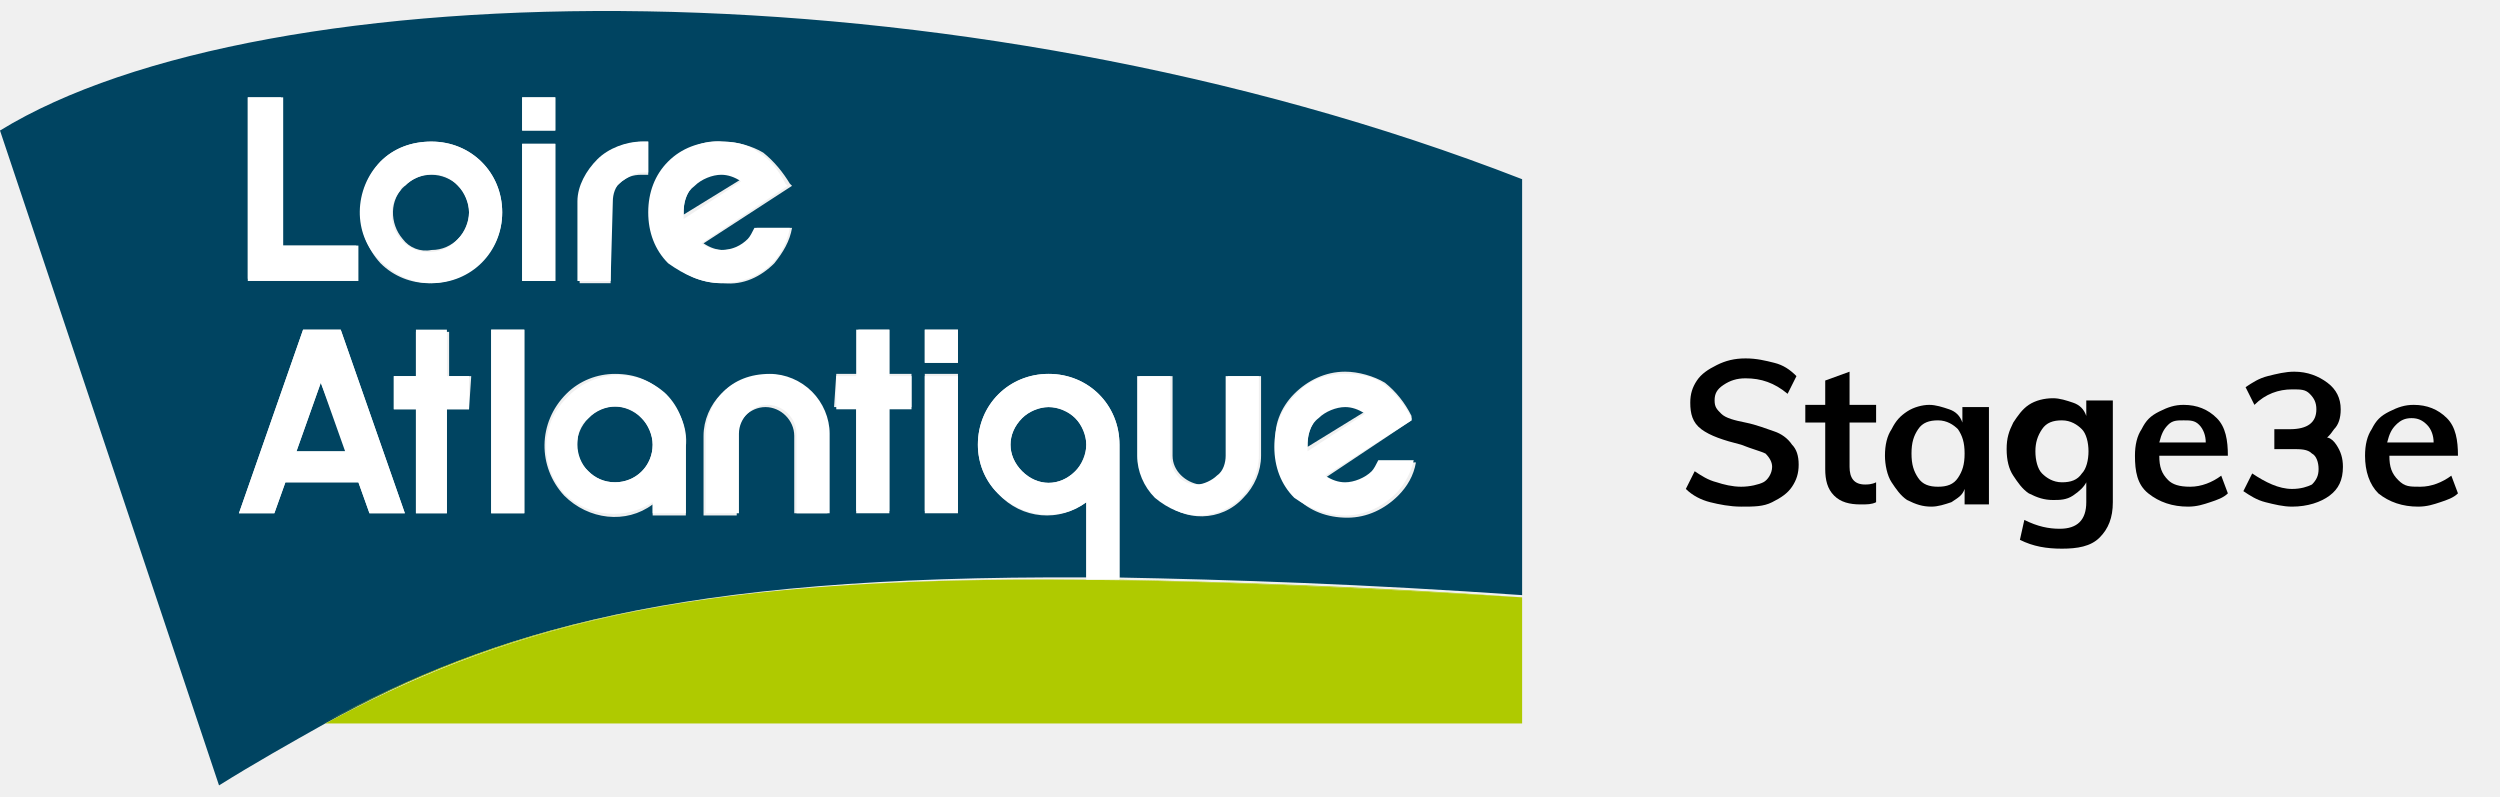
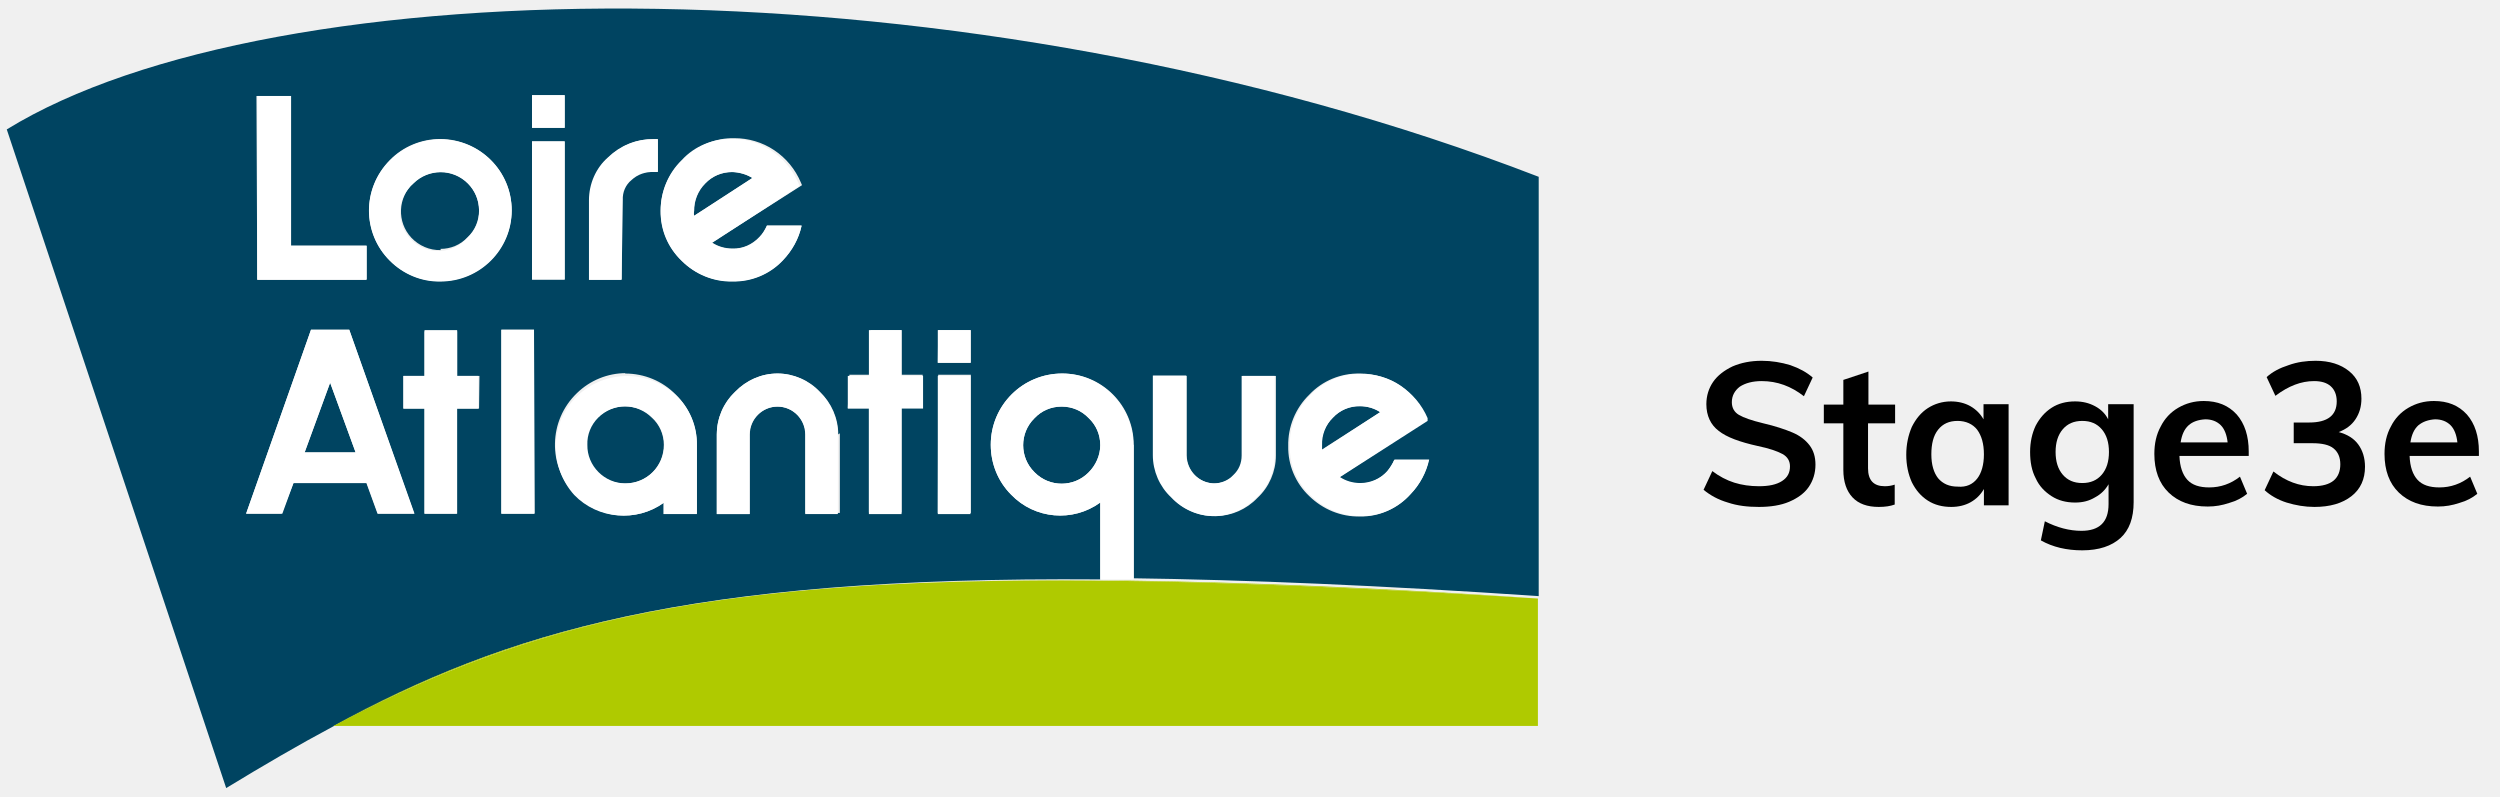
- <svg xmlns="http://www.w3.org/2000/svg" version="1.1" id="calques" x="0px" y="0px" viewBox="0 0 113 36" style="enable-background:new 0 0 113 36;" xml:space="preserve">
+ <svg xmlns="http://www.w3.org/2000/svg" version="1.1" id="calques" x="0px" y="0px" viewBox="0 0 627.8 200" style="enable-background:new 0 0 627.8 200;" xml:space="preserve">
  <style type="text/css">
	.st0{enable-background:new    ;}
	.st1{fill:#004461;}
	.st2{fill:#AFCA00;}
	.st3{fill:#FFFFFF;}
</style>
  <g id="Handicap">
    <g class="st0">
-       <path d="M77.3,22.7c-0.4-0.1-0.8-0.3-1.1-0.6l0.4-0.8c0.3,0.2,0.6,0.4,1,0.5c0.3,0.1,0.7,0.2,1.1,0.2c0.4,0,0.8-0.1,1-0.2    s0.4-0.4,0.4-0.7c0-0.2-0.1-0.4-0.3-0.6c-0.2-0.1-0.6-0.2-1.1-0.4c-0.8-0.2-1.4-0.4-1.8-0.7s-0.5-0.7-0.5-1.2c0-0.4,0.1-0.7,0.3-1    s0.5-0.5,0.9-0.7s0.8-0.3,1.3-0.3c0.5,0,0.9,0.1,1.3,0.2c0.4,0.1,0.7,0.3,1,0.6l-0.4,0.8c-0.6-0.5-1.2-0.7-1.9-0.7    c-0.4,0-0.7,0.1-1,0.3s-0.4,0.4-0.4,0.7c0,0.3,0.1,0.4,0.3,0.6s0.6,0.3,1.1,0.4c0.5,0.1,1,0.3,1.3,0.4c0.3,0.1,0.6,0.3,0.8,0.6    c0.2,0.2,0.3,0.5,0.3,0.9c0,0.4-0.1,0.7-0.3,1s-0.5,0.5-0.9,0.7c-0.4,0.2-0.8,0.2-1.4,0.2C78.2,22.9,77.7,22.8,77.3,22.7z" />
+       <path d="M433.9,126.2c-2.4-0.7-4.4-1.8-6.1-3.2l2.2-4.7c1.7,1.3,3.6,2.3,5.5,2.9c1.9,0.6,4,0.9,6.2,0.9c2.5,0,4.4-0.4,5.8-1.3    s2-2.1,2-3.7c0-1.3-0.6-2.4-1.9-3.1c-1.3-0.7-3.3-1.4-6.2-2c-4.5-1-7.8-2.2-9.8-3.8c-2-1.5-3.1-3.8-3.1-6.7c0-2.1,0.6-4,1.7-5.6    c1.1-1.6,2.8-2.9,4.9-3.9c2.1-0.9,4.5-1.4,7.3-1.4c2.5,0,4.9,0.4,7.2,1.1c2.3,0.8,4.1,1.8,5.6,3.1l-2.2,4.7    c-3.2-2.5-6.7-3.8-10.6-3.8c-2.3,0-4.1,0.5-5.5,1.4c-1.3,1-2,2.3-2,3.9c0,1.4,0.6,2.5,1.8,3.2c1.2,0.7,3.2,1.4,6.1,2.1    c3,0.7,5.4,1.5,7.3,2.3c1.9,0.8,3.3,1.9,4.3,3.2c1,1.3,1.5,2.9,1.5,4.9c0,2.1-0.6,4-1.7,5.6c-1.1,1.6-2.8,2.8-4.9,3.7    s-4.7,1.3-7.6,1.3C438.8,127.3,436.3,127,433.9,126.2z" />
    </g>
    <g class="st0">
-       <path d="M83.6,19.1v2c0,0.5,0.2,0.8,0.7,0.8c0.1,0,0.3,0,0.5-0.1v0.9c-0.2,0.1-0.4,0.1-0.7,0.1c-0.5,0-0.9-0.1-1.2-0.4    c-0.3-0.3-0.4-0.7-0.4-1.2v-2.1h-0.9v-0.8h0.9v-1.1l1.1-0.4v1.5h1.2v0.8H83.6z" />
-       <path d="M89.9,18.3v4.5h-1.1v-0.7c-0.1,0.3-0.3,0.4-0.6,0.6c-0.3,0.1-0.6,0.2-0.9,0.2c-0.4,0-0.7-0.1-1.1-0.3    c-0.3-0.2-0.5-0.5-0.7-0.8s-0.3-0.8-0.3-1.2c0-0.5,0.1-0.9,0.3-1.2c0.2-0.4,0.4-0.6,0.7-0.8c0.3-0.2,0.7-0.3,1-0.3    c0.3,0,0.6,0.1,0.9,0.2c0.3,0.1,0.5,0.3,0.6,0.6v-0.7H89.9z M88.5,21.6c0.2-0.3,0.3-0.6,0.3-1.1c0-0.5-0.1-0.8-0.3-1.1    C88.3,19.2,88,19,87.6,19c-0.4,0-0.7,0.1-0.9,0.4c-0.2,0.3-0.3,0.6-0.3,1.1c0,0.5,0.1,0.8,0.3,1.1c0.2,0.3,0.5,0.4,0.9,0.4    C88,22,88.3,21.9,88.5,21.6z" />
-       <path d="M95.5,18.3v4.4c0,0.7-0.2,1.2-0.6,1.6c-0.4,0.4-1,0.5-1.7,0.5c-0.7,0-1.3-0.1-1.9-0.4l0.2-0.9c0.6,0.3,1.1,0.4,1.6,0.4    c0.8,0,1.2-0.4,1.2-1.2v-0.9c-0.1,0.2-0.3,0.4-0.6,0.6c-0.3,0.2-0.6,0.2-0.9,0.2c-0.4,0-0.7-0.1-1.1-0.3c-0.3-0.2-0.5-0.5-0.7-0.8    s-0.3-0.7-0.3-1.2s0.1-0.8,0.3-1.2c0.2-0.3,0.4-0.6,0.7-0.8c0.3-0.2,0.7-0.3,1.1-0.3c0.3,0,0.6,0.1,0.9,0.2    c0.3,0.1,0.5,0.3,0.6,0.6v-0.7H95.5z M94.1,21.4c0.2-0.2,0.3-0.6,0.3-1s-0.1-0.8-0.3-1c-0.2-0.2-0.5-0.4-0.9-0.4    c-0.4,0-0.7,0.1-0.9,0.4S92,20,92,20.4s0.1,0.8,0.3,1s0.5,0.4,0.9,0.4S93.9,21.7,94.1,21.4z" />
-       <path d="M100.7,20.6h-3.1c0,0.5,0.1,0.8,0.4,1.1c0.2,0.2,0.5,0.3,1,0.3c0.5,0,1-0.2,1.4-0.5l0.3,0.8c-0.2,0.2-0.5,0.3-0.8,0.4    c-0.3,0.1-0.6,0.2-1,0.2c-0.7,0-1.3-0.2-1.8-0.6s-0.6-1-0.6-1.7c0-0.5,0.1-0.9,0.3-1.2c0.2-0.4,0.4-0.6,0.8-0.8s0.7-0.3,1.1-0.3    c0.6,0,1.1,0.2,1.5,0.6c0.4,0.4,0.5,1,0.5,1.7V20.6z M98,19.2c-0.2,0.2-0.3,0.4-0.4,0.8h2.1c0-0.3-0.1-0.6-0.3-0.8S99,19,98.7,19    C98.4,19,98.2,19,98,19.2z" />
-       <path d="M105.6,20.1c0.2,0.3,0.3,0.6,0.3,1c0,0.6-0.2,1-0.6,1.3c-0.4,0.3-1,0.5-1.7,0.5c-0.4,0-0.8-0.1-1.2-0.2    c-0.4-0.1-0.7-0.3-1-0.5l0.4-0.8c0.6,0.4,1.2,0.7,1.8,0.7c0.4,0,0.7-0.1,0.9-0.2c0.2-0.2,0.3-0.4,0.3-0.7c0-0.3-0.1-0.6-0.3-0.7    c-0.2-0.2-0.5-0.2-0.9-0.2h-0.8v-0.9h0.7c0.8,0,1.2-0.3,1.2-0.9c0-0.3-0.1-0.5-0.3-0.7s-0.4-0.2-0.8-0.2c-0.6,0-1.2,0.2-1.7,0.7    l-0.4-0.8c0.3-0.2,0.6-0.4,1-0.5c0.4-0.1,0.8-0.2,1.2-0.2c0.6,0,1.1,0.2,1.5,0.5s0.6,0.7,0.6,1.2c0,0.4-0.1,0.7-0.3,0.9    c-0.2,0.3-0.4,0.5-0.7,0.6C105.1,19.6,105.4,19.8,105.6,20.1z" />
-       <path d="M111.1,20.6h-3.1c0,0.5,0.1,0.8,0.4,1.1s0.5,0.3,1,0.3c0.5,0,1-0.2,1.4-0.5l0.3,0.8c-0.2,0.2-0.5,0.3-0.8,0.4    c-0.3,0.1-0.6,0.2-1,0.2c-0.7,0-1.3-0.2-1.8-0.6c-0.4-0.4-0.6-1-0.6-1.7c0-0.5,0.1-0.9,0.3-1.2c0.2-0.4,0.4-0.6,0.8-0.8    s0.7-0.3,1.1-0.3c0.6,0,1.1,0.2,1.5,0.6c0.4,0.4,0.5,1,0.5,1.7V20.6z M108.3,19.2c-0.2,0.2-0.3,0.4-0.4,0.8h2.1    c0-0.3-0.1-0.6-0.3-0.8c-0.2-0.2-0.4-0.3-0.7-0.3S108.5,19,108.3,19.2z" />
+       <path d="M469.1,106.2v11.4c0,3,1.4,4.5,4.2,4.5c0.8,0,1.6-0.1,2.5-0.4v5c-1.1,0.4-2.4,0.6-4,0.6c-2.9,0-5.1-0.8-6.6-2.4    c-1.5-1.6-2.3-3.9-2.3-6.9v-11.7h-4.9v-4.7h4.9v-6.2l6.3-2.1v8.3h6.7v4.7H469.1z" />
+       <path d="M504.4,101.5v25.4h-6.2v-4.1c-0.8,1.4-1.9,2.5-3.3,3.3c-1.4,0.8-3.1,1.2-4.9,1.2c-2.2,0-4.2-0.5-5.9-1.6    c-1.7-1.1-3-2.6-4-4.6c-0.9-2-1.4-4.3-1.4-6.9s0.5-4.9,1.4-7c1-2,2.3-3.6,4-4.7c1.7-1.1,3.7-1.7,5.8-1.7c1.8,0,3.5,0.4,4.9,1.2    s2.5,1.9,3.3,3.3v-3.8H504.4z M496.5,120.2c1.1-1.4,1.7-3.5,1.7-6.1c0-2.7-0.6-4.7-1.7-6.2c-1.1-1.4-2.8-2.2-4.9-2.2    c-2.1,0-3.7,0.7-4.9,2.2c-1.2,1.5-1.7,3.6-1.7,6.2c0,2.6,0.6,4.6,1.7,6c1.2,1.4,2.8,2.1,4.9,2.1    C493.8,122.4,495.4,121.6,496.5,120.2z" />
+       <path d="M535.8,101.5v24.6c0,4-1.1,7-3.3,9c-2.2,2-5.4,3.1-9.6,3.1c-3.9,0-7.4-0.8-10.4-2.5l1-4.8c3.1,1.6,6.2,2.4,9.2,2.4    c4.5,0,6.8-2.2,6.8-6.7v-5c-0.8,1.4-1.9,2.5-3.4,3.3c-1.5,0.9-3.1,1.3-5,1.3c-2.2,0-4.2-0.5-5.9-1.6c-1.7-1.1-3.1-2.5-4-4.5    c-1-1.9-1.4-4.1-1.4-6.6s0.5-4.7,1.4-6.6c1-1.9,2.3-3.4,4-4.5c1.7-1.1,3.7-1.6,5.9-1.6c1.9,0,3.5,0.4,5,1.2s2.6,1.9,3.3,3.3v-3.8    H535.8z M527.8,119.2c1.2-1.4,1.8-3.3,1.8-5.7c0-2.4-0.6-4.3-1.8-5.7c-1.2-1.4-2.8-2.1-4.9-2.1c-2.1,0-3.7,0.7-4.9,2.1    s-1.8,3.3-1.8,5.7c0,2.4,0.6,4.3,1.8,5.7c1.2,1.4,2.8,2.1,4.9,2.1C525,121.3,526.6,120.6,527.8,119.2z" />
+       <path d="M564.8,114.5h-17.5c0.1,2.7,0.8,4.7,2,6c1.2,1.3,3,1.9,5.5,1.9c2.8,0,5.4-0.9,7.7-2.7l1.8,4.3c-1.2,1-2.7,1.8-4.5,2.3    c-1.8,0.6-3.5,0.9-5.4,0.9c-4.2,0-7.4-1.2-9.8-3.5c-2.4-2.3-3.6-5.6-3.6-9.7c0-2.6,0.5-4.9,1.6-6.9c1-2,2.5-3.6,4.4-4.7    c1.9-1.1,4-1.7,6.4-1.7c3.5,0,6.2,1.1,8.3,3.4c2,2.3,3,5.4,3,9.3V114.5z M549.6,106.8c-1.1,1-1.7,2.4-2,4.3h11.8    c-0.2-1.9-0.8-3.4-1.7-4.3c-1-1-2.3-1.5-3.9-1.5C552,105.4,550.6,105.9,549.6,106.8z" />
+       <path d="M592.2,111.6c1.1,1.5,1.7,3.4,1.7,5.6c0,3.1-1.1,5.6-3.4,7.4c-2.3,1.8-5.4,2.7-9.3,2.7c-2.4,0-4.7-0.4-7-1.1    c-2.2-0.7-4.1-1.8-5.5-3.1l2.2-4.7c3.2,2.5,6.5,3.7,10,3.7c2.3,0,4-0.5,5.1-1.4c1.1-0.9,1.7-2.3,1.7-4.1c0-1.8-0.6-3.1-1.7-4    s-2.9-1.3-5.3-1.3H576v-5.2h3.9c4.6,0,6.9-1.8,6.9-5.3c0-1.6-0.5-2.9-1.5-3.8c-1-0.9-2.4-1.3-4.2-1.3c-3.2,0-6.4,1.2-9.7,3.7    l-2.2-4.7c1.4-1.3,3.3-2.3,5.5-3c2.2-0.8,4.5-1.1,6.8-1.1c3.5,0,6.3,0.9,8.4,2.6c2.1,1.7,3.1,4,3.1,6.9c0,2-0.5,3.7-1.5,5.2    c-1,1.5-2.4,2.5-4.2,3.2C589.5,109.1,591.1,110.1,592.2,111.6z" />
+       <path d="M622.6,114.5h-17.5c0.1,2.7,0.8,4.7,2,6c1.2,1.3,3,1.9,5.5,1.9c2.8,0,5.4-0.9,7.7-2.7l1.8,4.3c-1.2,1-2.7,1.8-4.5,2.3    c-1.8,0.6-3.5,0.9-5.4,0.9c-4.2,0-7.4-1.2-9.8-3.5c-2.4-2.3-3.6-5.6-3.6-9.7c0-2.6,0.5-4.9,1.6-6.9c1-2,2.5-3.6,4.4-4.7    c1.9-1.1,4-1.7,6.4-1.7c3.5,0,6.2,1.1,8.3,3.4c2,2.3,3,5.4,3,9.3V114.5z M607.3,106.8c-1.1,1-1.7,2.4-2,4.3h11.8    c-0.2-1.9-0.8-3.4-1.7-4.3c-1-1-2.3-1.5-3.9-1.5C609.8,105.4,608.4,105.9,607.3,106.8z" />
    </g>
  </g>
-   <path class="st1" d="M33.5,8.1c-0.3-0.2-0.6-0.3-0.9-0.3c-0.5,0-0.9,0.2-1.2,0.5c-0.3,0.3-0.5,0.8-0.5,1.2c0,0.1,0,0.1,0,0.2  L33.5,8.1z" />
-   <path class="st1" d="M61.7,18.6c-0.3-0.2-0.6-0.3-0.9-0.3c-0.5,0-0.9,0.2-1.2,0.5c-0.3,0.3-0.5,0.8-0.5,1.2c0,0.1,0,0.1,0,0.2  L61.7,18.6z" />
-   <path class="st1" d="M19.5,11.3c0.5,0,0.9-0.2,1.2-0.5c0.3-0.3,0.5-0.8,0.5-1.2c0-1-0.8-1.7-1.7-1.7c-0.5,0-0.9,0.2-1.2,0.5  c-0.7,0.6-0.7,1.7-0.1,2.4C18.5,11.2,19,11.4,19.5,11.3L19.5,11.3z" />
-   <path class="st1" d="M47.4,18.4c-0.5,0-0.9,0.2-1.2,0.5c-0.7,0.7-0.7,1.7,0,2.4c0,0,0,0,0,0c0.7,0.7,1.7,0.7,2.4,0c0,0,0,0,0,0  c0.3-0.3,0.5-0.8,0.5-1.2c0-0.5-0.2-0.9-0.5-1.2C48.3,18.6,47.8,18.4,47.4,18.4z" />
-   <path class="st1" d="M27.8,21.8c1,0,1.7-0.8,1.7-1.7c0-0.5-0.2-0.9-0.5-1.2c-0.7-0.7-1.8-0.7-2.4,0c0,0,0,0,0,0  c-0.7,0.7-0.7,1.8,0,2.4C26.9,21.6,27.3,21.8,27.8,21.8L27.8,21.8z" />
-   <path class="st1" d="M49.1,26.1v-3.4c-1.2,0.9-2.9,0.8-4-0.4c-0.6-0.6-0.9-1.4-0.9-2.2c0-1.8,1.4-3.2,3.2-3.2c1.8,0,3.2,1.4,3.2,3.2  v6h-0.2c5.2,0.1,11.3,0.3,18.4,0.8V8.1C43.1-1.9,11.9-1.4,0,5.9l9.9,29.6c1.6-1,3.2-1.9,4.8-2.8l0,0C22.4,28.5,30.5,26,49.1,26.1z   M58.5,17.8c0.6-0.6,1.4-1,2.3-1c0.6,0,1.3,0.2,1.8,0.5c0.5,0.4,0.9,0.9,1.2,1.5V19l-3.9,2.6c0.3,0.2,0.6,0.3,0.9,0.3  c0.5,0,0.9-0.2,1.3-0.5c0.1-0.2,0.2-0.3,0.3-0.5h1.6c-0.1,0.6-0.4,1.1-0.8,1.5c-0.6,0.6-1.4,1-2.3,1c-0.9,0-1.7-0.3-2.3-0.9  c-0.6-0.6-1-1.4-0.9-2.3C57.5,19.3,57.9,18.4,58.5,17.8z M51.5,17H53v3.6c0,0.7,0.6,1.2,1.2,1.3c0.3,0,0.7-0.1,0.9-0.4  c0.2-0.2,0.4-0.5,0.4-0.9V17H57v3.6c0,0.7-0.3,1.4-0.8,1.9c-1,1.1-2.7,1.1-3.7,0.1c0,0-0.1-0.1-0.1-0.1c-0.5-0.5-0.8-1.2-0.8-1.9  L51.5,17z M21.2,18.5h-1v4.7h-1.4v-4.7h-1V17h1v-2h1.5v2h1L21.2,18.5z M23.7,23.2h-1.5v-8.3h1.5L23.7,23.2z M41.8,14.9h1.5v1.5h-1.5  L41.8,14.9z M41.8,16.9h1.5v6.2h-1.5L41.8,16.9z M37.8,16.9h1v-2h1.4v2h1v1.5h-1v4.7h-1.5v-4.7h-1L37.8,16.9z M37.4,19.6v3.6h-1.5  v-3.5c0-0.7-0.6-1.3-1.3-1.3c-0.7,0-1.3,0.6-1.3,1.3l0,0v3.6h-1.5v-3.6c0-0.7,0.3-1.4,0.8-1.9c0.5-0.5,1.2-0.8,1.9-0.8  c0.7,0,1.4,0.3,1.9,0.8C37.1,18.2,37.4,18.9,37.4,19.6L37.4,19.6z M30.4,7.3c0.6-0.6,1.4-1,2.3-0.9c0.6,0,1.3,0.2,1.8,0.5  c0.5,0.4,0.9,0.9,1.2,1.4l0.1,0.1l-4,2.6c0.3,0.2,0.6,0.3,0.9,0.3c0.5,0,0.9-0.2,1.2-0.5c0.1-0.2,0.3-0.3,0.3-0.5h1.6  c-0.1,0.6-0.4,1.1-0.8,1.6c-0.6,0.6-1.4,1-2.3,0.9c-0.9,0-1.7-0.3-2.3-0.9c-0.6-0.6-1-1.4-0.9-2.3c0-0.8,0.3-1.6,0.9-2.2L30.4,7.3z   M26.2,9.1c0-0.7,0.3-1.4,0.9-1.9c0.5-0.5,1.3-0.8,2-0.8h0.2v1.5H29c-0.4,0-0.7,0.1-1,0.4c-0.3,0.2-0.4,0.6-0.4,0.9v3.6h-1.4V9.1z   M27.8,16.9c0.9,0,1.7,0.3,2.3,1c0.6,0.6,1,1.4,0.9,2.3v3.1h-1.5v-0.5c-1.2,0.9-2.9,0.7-4-0.4c-1.2-1.3-1.2-3.3,0.1-4.6  C26.2,17.2,27,16.9,27.8,16.9L27.8,16.9z M23.6,4.4h1.5v1.5h-1.5V4.4z M23.6,6.5h1.5v6.2h-1.5V6.5z M17.2,7.3  c0.6-0.6,1.4-0.9,2.3-0.9c1.8,0,3.2,1.4,3.2,3.2c0,1.8-1.5,3.2-3.3,3.2c-0.8,0-1.6-0.3-2.2-0.9C16,10.6,16,8.6,17.2,7.3  C17.2,7.3,17.2,7.3,17.2,7.3z M11.2,4.4h1.5v6.7h3.4v1.5h-4.9L11.2,4.4z M12.4,23.2h-1.6l2.9-8.3h1.7l2.9,8.3h-1.6l-0.5-1.4h-3.3  L12.4,23.2z" />
-   <polygon class="st1" points="13.4,20.4 15.7,20.4 14.5,17.3 " />
-   <path class="st2" d="M14.7,32.7h54.1V27C37.5,25.1,26.5,26.4,14.7,32.7z" />
-   <path class="st2" d="M68.9,27L68.9,27z" />
-   <path class="st2" d="M68.8,27L68.8,27c-7.1-0.5-13.2-0.7-18.4-0.8h-1.3c-18.6-0.2-26.7,2.3-34.5,6.5l0,0  C26.5,26.4,37.5,25.1,68.8,27z" />
-   <path class="st3" d="M19.5,12.8c1.8,0,3.2-1.4,3.2-3.2c0-1.8-1.4-3.2-3.2-3.2c-0.9,0-1.7,0.3-2.3,0.9c-1.2,1.2-1.3,3.3,0,4.5  c0,0,0,0,0,0C17.8,12.4,18.6,12.8,19.5,12.8z M18.3,8.4c0.7-0.7,1.8-0.7,2.4,0c0.3,0.3,0.5,0.8,0.5,1.2c0,0.5-0.2,0.9-0.5,1.2  c-0.6,0.7-1.7,0.8-2.4,0.2c-0.7-0.6-0.8-1.7-0.2-2.4C18.1,8.5,18.2,8.4,18.3,8.4z" />
-   <rect x="23.6" y="6.5" class="st3" width="1.5" height="6.2" />
-   <path class="st3" d="M27.7,9.1c0-0.3,0.1-0.7,0.4-0.9c0.3-0.2,0.6-0.4,1-0.4h0.2V6.4H29c-0.7,0-1.5,0.3-2,0.8  c-0.5,0.5-0.9,1.2-0.9,1.9v3.6h1.5L27.7,9.1z" />
-   <polygon class="st3" points="20.2,14.9 18.8,14.9 18.8,17 17.8,17 17.8,18.5 18.8,18.5 18.8,23.2 20.2,23.2 20.2,18.5 21.2,18.5   21.2,17 20.2,17 " />
-   <rect x="22.2" y="14.9" class="st3" width="1.5" height="8.3" />
-   <path class="st3" d="M25.5,22.3c1.1,1.1,2.8,1.2,4,0.4v0.5H31v-3.1c0-0.9-0.3-1.7-0.9-2.3c-1.3-1.2-3.3-1.1-4.5,0.2  C24.4,19.2,24.4,21.1,25.5,22.3z M26.6,18.9c0.7-0.7,1.8-0.7,2.4,0c0,0,0,0,0,0c0.3,0.3,0.5,0.8,0.5,1.2c0,1-0.8,1.7-1.7,1.7  c-1,0-1.7-0.8-1.7-1.7C26.1,19.6,26.2,19.2,26.6,18.9z" />
-   <path class="st3" d="M32.7,17.7c-0.5,0.5-0.8,1.2-0.8,1.9v3.6h1.5v-3.6c0-0.7,0.6-1.3,1.3-1.3c0.7,0,1.3,0.6,1.3,1.3l0,0v3.6h1.5  v-3.6c0-0.7-0.3-1.4-0.8-1.9c-0.5-0.5-1.2-0.8-1.9-0.8C33.9,16.9,33.2,17.2,32.7,17.7z" />
-   <polygon class="st3" points="38.7,23.2 40.2,23.2 40.2,18.5 41.2,18.5 41.2,17 40.2,17 40.2,14.9 38.7,14.9 38.7,17 37.8,17   37.8,18.5 38.7,18.5 " />
-   <rect x="41.8" y="17" class="st3" width="1.5" height="6.2" />
-   <rect x="41.8" y="14.9" class="st3" width="1.5" height="1.5" />
-   <path class="st3" d="M50.6,20.1c0-1.8-1.4-3.2-3.2-3.2c-1.8,0-3.2,1.4-3.2,3.2c0,0.8,0.3,1.6,0.9,2.2c1.1,1.1,2.8,1.3,4,0.4v3.5h1.5  V20.1z M48.6,21.3c-0.7,0.7-1.7,0.7-2.4,0c0,0,0,0,0,0c-0.7-0.7-0.7-1.7,0-2.4c0,0,0,0,0,0c0.3-0.3,0.8-0.5,1.2-0.5  c0.5,0,0.9,0.2,1.2,0.5c0.3,0.3,0.5,0.8,0.5,1.2C49.1,20.6,48.9,21,48.6,21.3L48.6,21.3z" />
-   <path class="st3" d="M49.1,26.1L49.1,26.1z" />
-   <path class="st3" d="M54.2,23.3c0.7,0,1.4-0.3,1.9-0.8c0.5-0.5,0.8-1.2,0.8-1.9V17h-1.5v3.6c0,0.3-0.1,0.7-0.4,0.9  c-0.2,0.2-0.6,0.4-0.9,0.4c-0.7,0-1.2-0.6-1.2-1.3V17h-1.5v3.6c0,0.7,0.3,1.4,0.8,1.9C52.8,23,53.5,23.3,54.2,23.3z" />
-   <path class="st3" d="M32.6,12.8c0.9,0,1.7-0.3,2.3-0.9c0.4-0.4,0.7-1,0.8-1.6h-1.6c-0.1,0.2-0.2,0.4-0.3,0.5  c-0.3,0.3-0.7,0.5-1.2,0.5c-0.3,0-0.6-0.1-0.9-0.3l3.9-2.6l-0.1-0.1c-0.3-0.6-0.7-1.1-1.2-1.4c-0.5-0.4-1.1-0.5-1.8-0.5  c-0.9,0-1.7,0.3-2.3,0.9c-0.6,0.6-0.9,1.4-0.9,2.3c0,0.9,0.3,1.7,0.9,2.3C30.9,12.4,31.7,12.8,32.6,12.8z M31.4,8.4  c0.3-0.3,0.8-0.5,1.2-0.5c0.3,0,0.6,0.1,0.9,0.3l-2.6,1.7c0-0.1,0-0.1,0-0.2C30.9,9.1,31,8.7,31.4,8.4z" />
-   <path class="st3" d="M60.8,23.3c0.9,0,1.7-0.4,2.3-1c0.4-0.4,0.7-1,0.8-1.5h-1.6c-0.1,0.2-0.2,0.4-0.3,0.5c-0.3,0.3-0.8,0.5-1.2,0.5  c-0.3,0-0.6-0.1-0.9-0.3l3.9-2.5v-0.1c-0.3-0.6-0.7-1.1-1.2-1.5c-0.5-0.4-1.1-0.5-1.8-0.5c-0.9,0-1.7,0.3-2.3,1  c-0.6,0.6-0.9,1.4-0.9,2.3c0,0.9,0.3,1.7,0.9,2.3C59.2,23,60,23.3,60.8,23.3z M59.6,18.9c0.3-0.3,0.8-0.5,1.2-0.5  c0.3,0,0.6,0.1,0.9,0.3l-2.6,1.7c0-0.1,0-0.1,0-0.2C59.1,19.7,59.2,19.2,59.6,18.9z" />
-   <polygon class="st3" points="16.2,11.1 12.8,11.1 12.8,4.4 11.2,4.4 11.2,12.7 16.2,12.7 " />
-   <path class="st3" d="M16.7,23.2h1.6l-2.9-8.3h-1.7l-2.9,8.3h1.6l0.5-1.4h3.3L16.7,23.2z M13.4,20.4l1.1-3.1l1.1,3.1L13.4,20.4z" />
-   <rect x="23.6" y="4.4" class="st3" width="1.5" height="1.5" />
+   <path class="st1" d="M189,44.7c-1.5-0.9-3.3-1.4-5.1-1.5c-2.6,0-5,1-6.8,2.9c-1.8,1.8-2.8,4.3-2.8,6.9c-0.1,0.4-0.1,0.8,0,1.2  L189,44.7z" />
+   <path class="st1" d="M346.6,103.5c-1.5-1-3.3-1.5-5.1-1.5c-2.6-0.1-5.1,1-6.8,2.9c-1.9,1.8-2.9,4.3-2.9,6.9c0,0.4,0,0.8,0,1.2  L346.6,103.5z" />
+   <path class="st1" d="M110.6,62.5c2.6,0,5-1,6.8-2.9c1.9-1.8,2.9-4.2,2.9-6.8c0-5.3-4.4-9.7-9.7-9.6c-2.5,0-5,1-6.8,2.8  c-3.9,3.6-4.2,9.7-0.5,13.7c1.9,2,4.6,3.2,7.4,3.1L110.6,62.5z" />
+   <path class="st1" d="M266.6,102.1c-2.6,0-5,1-6.8,2.9c-3.8,3.7-3.8,9.8-0.1,13.5c0,0,0.1,0.1,0.1,0.1c3.7,3.8,9.8,3.8,13.5,0.1  c0,0,0.1-0.1,0.1-0.1c1.8-1.8,2.9-4.3,2.9-6.8c0-2.6-1-5-2.9-6.8C271.6,103.1,269.2,102.1,266.6,102.1z" />
+   <path class="st1" d="M157,121.4c5.4,0,9.7-4.3,9.7-9.7c0-2.6-1.1-5.1-3-6.8c-3.8-3.8-9.9-3.8-13.7,0c0,0,0,0,0,0  c-3.8,3.8-3.8,9.9,0,13.7c1.8,1.8,4.2,2.8,6.8,2.8H157z" />
+   <path class="st1" d="M276.3,145.5v-19.3c-6.9,5-16.4,4.2-22.4-2c-3.3-3.3-5.1-7.8-5.1-12.5c0-9.9,8-17.9,18-17.9  c9.9,0,17.9,8,17.9,17.9v33.5h-1.1c29.3,0.4,63.2,1.8,102.8,4.5V44.4C242.5-11.2,68.3-8.5,1.7,32.5l55.1,165.4  c9.2-5.6,18.1-10.8,26.9-15.5l0,0C127.1,158.8,172.2,144.7,276.3,145.5z M328.8,99.1c3.3-3.5,7.9-5.4,12.7-5.3c3.5,0,7,1,10,3  c3,2,5.3,4.8,6.7,8.1v0.7l-22,14.3c1.5,1,3.3,1.5,5.1,1.5c2.7,0.1,5.2-1,7-3c0.8-0.9,1.4-1.8,1.8-2.9h8.7c-0.7,3.2-2.3,6.2-4.6,8.6  c-3.2,3.6-7.9,5.7-12.7,5.6c-4.8,0.1-9.3-1.8-12.7-5.1c-3.5-3.3-5.4-7.9-5.3-12.6C323.4,107.2,325.3,102.5,328.8,99.1z M289.7,94.4  h8.3v20c0.1,3.8,3.1,7,7,7c1.9,0,3.7-0.8,5-2.1c1.3-1.3,2.1-3.1,2.1-4.9v-20h8.3v20c0,4-1.7,7.9-4.6,10.6  c-5.6,5.9-14.9,6.2-20.8,0.6c-0.2-0.2-0.4-0.4-0.6-0.6c-2.9-2.8-4.6-6.6-4.6-10.6L289.7,94.4z M120.3,102.6h-5.6V129h-8.1v-26.4  h-5.3v-8.2h5.3V83.2h8.2v11.2h5.6L120.3,102.6z M134.3,129h-8.4V82.8h8.2L134.3,129z M235.6,82.9h8.2v8.2h-8.3L235.6,82.9z   M235.6,94.1h8.2v34.7h-8.3L235.6,94.1z M213.3,94.1h5.3V82.9h7.8v11.2h5.3v8.2h-5.3v26.4h-8.2v-26.2h-5.3L213.3,94.1z M210.9,108.8  v20h-8.6v-19.7c0-3.9-3.2-7-7-7c-3.9,0-7,3.2-7,7l0,0v20H180v-20c0-4,1.6-7.9,4.6-10.7c2.8-2.9,6.6-4.6,10.7-4.6  c4,0,7.9,1.7,10.6,4.6c2.9,2.8,4.6,6.6,4.6,10.7L210.9,108.8z M171.8,40c3.3-3.5,7.9-5.4,12.6-5.3c3.5,0,7,1,10,3  c3,2,5.3,4.8,6.7,8.1l0.3,0.7l-22.6,14.4c1.5,1,3.3,1.5,5.1,1.5c2.6,0.1,5-1,6.8-2.9c0.8-0.8,1.4-1.8,1.9-2.9h8.7  c-0.7,3.3-2.4,6.3-4.7,8.7c-3.3,3.5-7.9,5.4-12.7,5.3c-4.8,0.1-9.4-1.8-12.7-5.1c-3.4-3.3-5.3-7.9-5.3-12.6c0-4.7,1.9-9.2,5.3-12.5  L171.8,40z M148.2,50.2c-0.1-4.1,1.7-8.1,4.8-10.8c3-2.9,7-4.5,11.2-4.5h1v8.2h-1.3c-2.1-0.1-4.1,0.6-5.6,2c-1.4,1.3-2.2,3.1-2.2,5  v20h-7.8V50.2z M157,93.8c4.8,0,9.4,1.9,12.7,5.3c3.4,3.3,5.3,7.9,5.3,12.6V129h-8.2v-2.8c-6.9,5-16.4,4.2-22.4-2  c-6.9-7.2-6.7-18.6,0.5-25.5c3.3-3.2,7.7-5,12.3-5H157z M133.6,23.9h8.2v8.2h-8.2V23.9z M133.6,35.5h8.2v34.7h-8.2V35.5z M97.9,40.2  c3.3-3.4,7.9-5.3,12.7-5.3c9.9,0.1,17.9,8,17.9,17.9c-0.1,9.9-8.2,17.9-18.2,17.8c-4.7,0-9.1-1.9-12.4-5.2  C91,58.6,90.9,47.3,97.9,40.2C97.9,40.3,97.9,40.3,97.9,40.2z M64.4,24.1H73v37.6h19v8.6H64.6L64.4,24.1z M70.7,129h-8.9l16.3-46.2  h9.6L104,129h-9.2l-2.8-7.7H73.7L70.7,129z" />
+   <polygon class="st1" points="76.5,113.6 89.3,113.6 82.9,96.1 " />
+   <path class="st2" d="M83.7,182.3h302.5v-32C211.4,139.5,149.8,147.1,83.7,182.3z" />
+   <path class="st2" d="M387,150.3L387,150.3z" />
+   <path class="st2" d="M386.3,150.3L386.3,150.3c-39.6-2.7-73.5-4.1-102.8-4.5h-7.2c-104.1-1.1-149.2,13-192.7,36.5l0,0  C149.8,147.1,211.4,139.5,386.3,150.3z" />
+   <path class="st3" d="M110.6,70.7c9.9,0,17.9-8,17.9-17.8C128.5,43,120.5,35,110.6,35c-4.8,0-9.3,1.9-12.7,5.3c-7,7-7,18.2,0,25.2  c0,0,0,0,0,0C101.3,68.9,105.9,70.8,110.6,70.7z M103.8,46.1c3.8-3.8,9.9-3.8,13.7,0c1.8,1.8,2.8,4.2,2.8,6.8c0.1,2.6-1,5.1-2.9,6.8  c-3.5,4-9.6,4.5-13.6,1c-4-3.5-4.5-9.6-1-13.6C103.1,46.7,103.5,46.4,103.8,46.1z" />
+   <rect x="133.6" y="35.5" class="st3" width="8.2" height="34.7" />
+   <path class="st3" d="M156.4,50.2c-0.1-1.9,0.7-3.8,2.2-5c1.5-1.4,3.5-2.1,5.6-2h1V35h-1.3c-4.2-0.1-8.2,1.6-11.2,4.5  c-3.1,2.7-4.8,6.7-4.8,10.8v20h8.2L156.4,50.2z" />
+   <polygon class="st3" points="114.8,82.9 106.6,82.9 106.6,94.4 101.3,94.4 101.3,102.6 106.6,102.6 106.6,129 114.8,129   114.8,102.6 120.1,102.6 120.1,94.4 114.8,94.4 " />
+   <rect x="125.9" y="82.8" class="st3" width="8.2" height="46.2" />
+   <path class="st3" d="M144.2,124.3c5.9,6.1,15.5,6.9,22.4,2v2.8h8.4v-17.3c0.1-4.8-1.8-9.3-5.3-12.6c-7.3-6.7-18.6-6.3-25.4,0.9  C138,106.8,138,117.4,144.2,124.3z M150.2,104.9c3.8-3.8,9.9-3.8,13.7,0c0,0,0,0,0,0c1.9,1.8,2.9,4.2,2.9,6.8c0,5.4-4.4,9.7-9.7,9.7  c-5.3,0-9.7-4.4-9.6-9.7C147.4,109.2,148.4,106.7,150.2,104.9z" />
+   <path class="st3" d="M184.6,98.4c-2.9,2.8-4.6,6.6-4.6,10.7v20h8.2v-20c0-3.9,3.2-7,7-7c3.9,0,7,3.2,7,7l0,0v20h8.2v-20  c0-4-1.7-7.9-4.6-10.7c-2.8-2.9-6.6-4.6-10.6-4.6C191.2,93.8,187.4,95.5,184.6,98.4z" />
+   <polygon class="st3" points="218.2,129.1 226.4,129.1 226.4,102.6 231.8,102.6 231.8,94.4 226.4,94.4 226.4,82.9 218.2,82.9   218.2,94.4 212.9,94.4 212.9,102.6 218.2,102.6 " />
+   <rect x="235.5" y="94.4" class="st3" width="8.2" height="34.7" />
+   <rect x="235.5" y="82.9" class="st3" width="8.2" height="8.2" />
+   <path class="st3" d="M284.6,111.7c-0.1-9.9-8.1-17.9-17.9-17.9c-9.9,0-17.9,8-17.9,17.9c0,4.7,1.8,9.2,5.1,12.5  c5.9,6.2,15.5,7,22.4,2v19.3h8.4V111.7z M273.4,118.6c-3.7,3.8-9.8,3.8-13.5,0.1c0,0-0.1-0.1-0.1-0.1c-3.8-3.7-3.8-9.8-0.1-13.5  c0,0,0.1-0.1,0.1-0.1c1.8-1.9,4.2-2.9,6.8-2.9c2.6,0,5,1,6.8,2.9c1.9,1.8,2.9,4.2,2.9,6.8C276.3,114.3,275.2,116.8,273.4,118.6  L273.4,118.6z" />
+   <path class="st3" d="M276.3,145.6L276.3,145.6z" />
+   <path class="st3" d="M304.8,129.6c4,0,7.9-1.7,10.7-4.6c3-2.7,4.6-6.6,4.6-10.6v-20h-8.3v20c0,1.9-0.7,3.6-2.1,4.9  c-1.3,1.4-3.1,2.1-5,2.1c-3.8-0.2-6.8-3.3-6.8-7.1v-20h-8.4v20c0,4,1.7,7.9,4.6,10.6C296.9,127.9,300.8,129.6,304.8,129.6z" />
+   <path class="st3" d="M183.9,70.7c4.8,0.1,9.4-1.8,12.7-5.3c2.3-2.4,4-5.4,4.7-8.7h-8.7c-0.5,1.1-1.1,2.1-1.9,2.9  c-1.7,1.9-4.2,3-6.8,2.9c-1.8,0-3.6-0.5-5.1-1.5l22-14.3l-0.3-0.7c-1.4-3.3-3.7-6.1-6.7-8.1c-2.9-2-6.4-3.1-10-3  c-4.8-0.1-9.4,1.8-12.6,5.3c-3.4,3.3-5.3,7.9-5.3,12.7c-0.1,4.8,1.8,9.3,5.3,12.6C174.6,68.9,179.2,70.8,183.9,70.7z M177,46.1  c1.8-1.9,4.2-2.9,6.8-2.9c1.8,0,3.6,0.5,5.1,1.5l-14.6,9.5c-0.1-0.4-0.1-0.8,0-1.2C174.2,50.4,175.2,47.9,177,46.1z" />
+   <path class="st3" d="M341.6,129.6c4.9,0.1,9.5-2,12.7-5.6c2.3-2.4,3.9-5.4,4.6-8.6h-8.7c-0.5,1-1.1,2-1.8,2.9c-1.7,1.9-4.2,3-6.8,3  c-1.8,0-3.6-0.5-5.1-1.5l22-14.1v-0.7c-1.4-3.3-3.8-6.1-6.7-8.1c-2.9-2-6.4-3-10-3c-4.8-0.1-9.4,1.8-12.7,5.3  c-3.4,3.3-5.3,7.9-5.2,12.7c-0.1,4.8,1.8,9.4,5.3,12.6C332.4,127.7,336.9,129.6,341.6,129.6z M334.7,104.9c1.8-1.9,4.2-2.9,6.8-2.9  c1.8,0,3.6,0.5,5.1,1.5L332,113c0-0.4,0-0.8,0-1.2C331.9,109.2,332.9,106.7,334.7,104.9z" />
+   <polygon class="st3" points="92.1,61.7 73.1,61.7 73.1,24.1 64.6,24.1 64.6,70.2 92.1,70.2 " />
+   <path class="st3" d="M94.9,129h9.2L87.7,82.8h-9.6L61.8,129h9.1l2.8-7.7h18.4L94.9,129z M76.5,113.6l6.4-17.5l6.4,17.5L76.5,113.6z" />
+   <rect x="133.6" y="23.9" class="st3" width="8.2" height="8.2" />
</svg>
